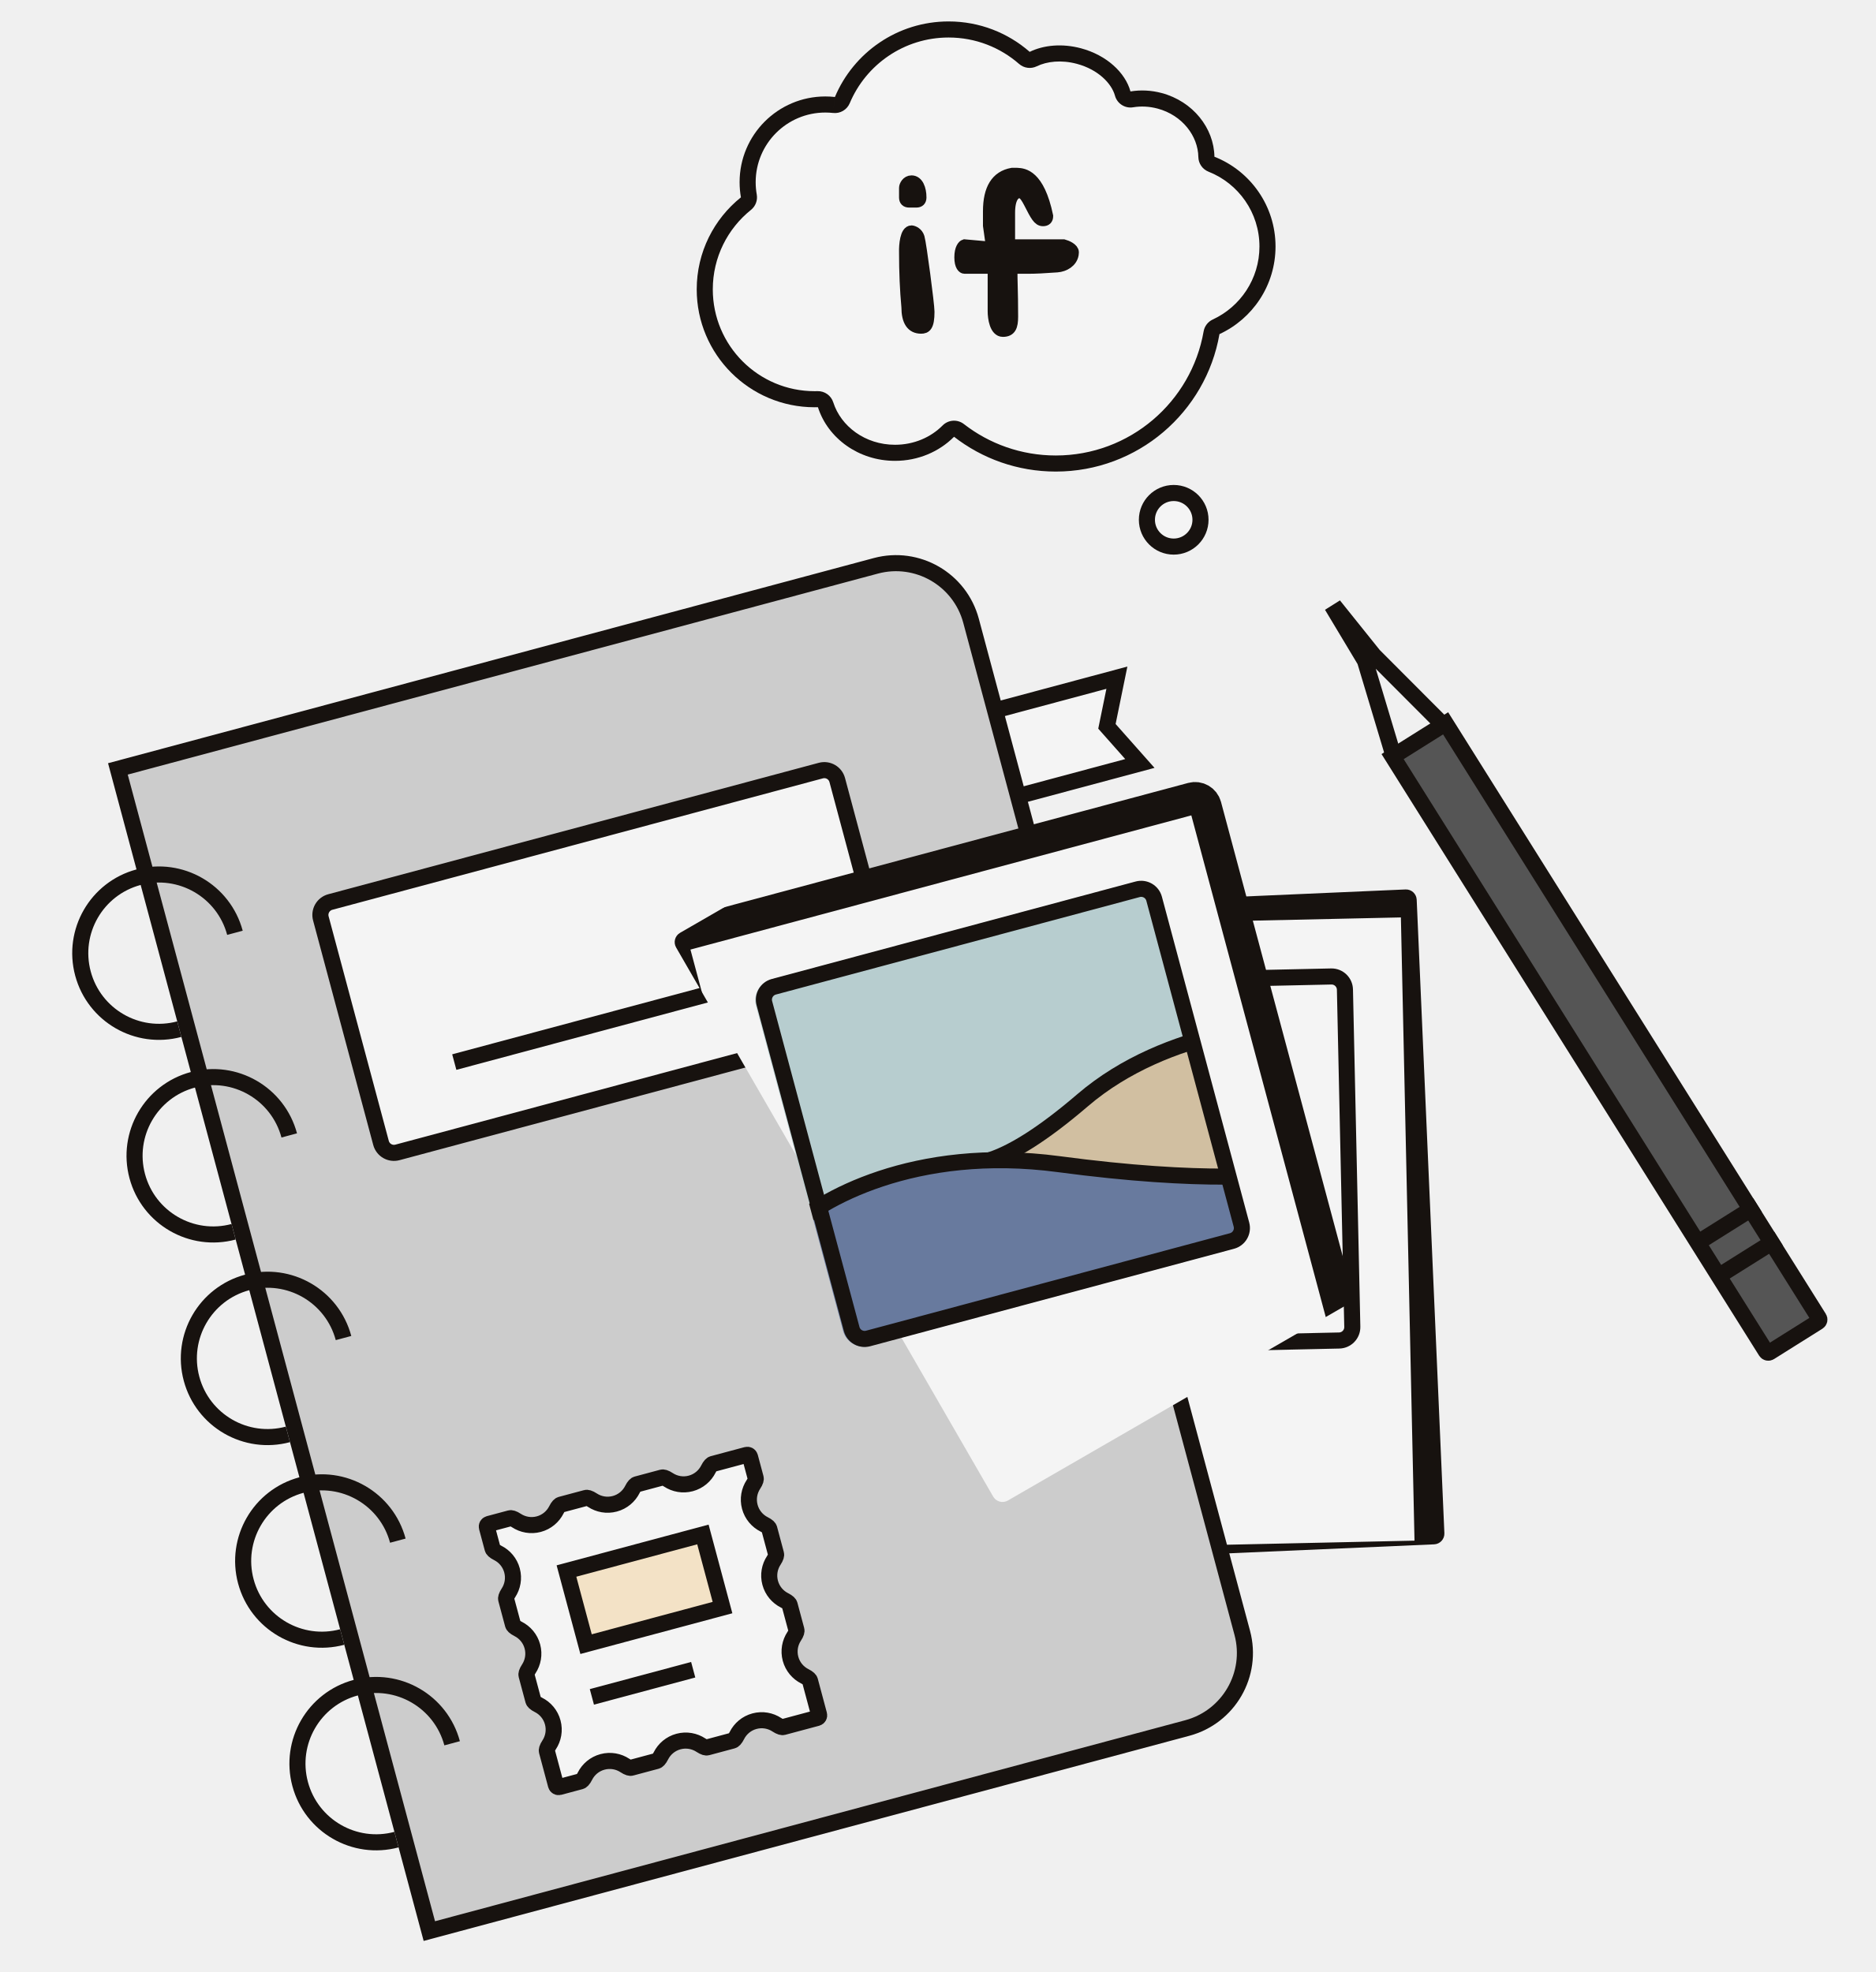
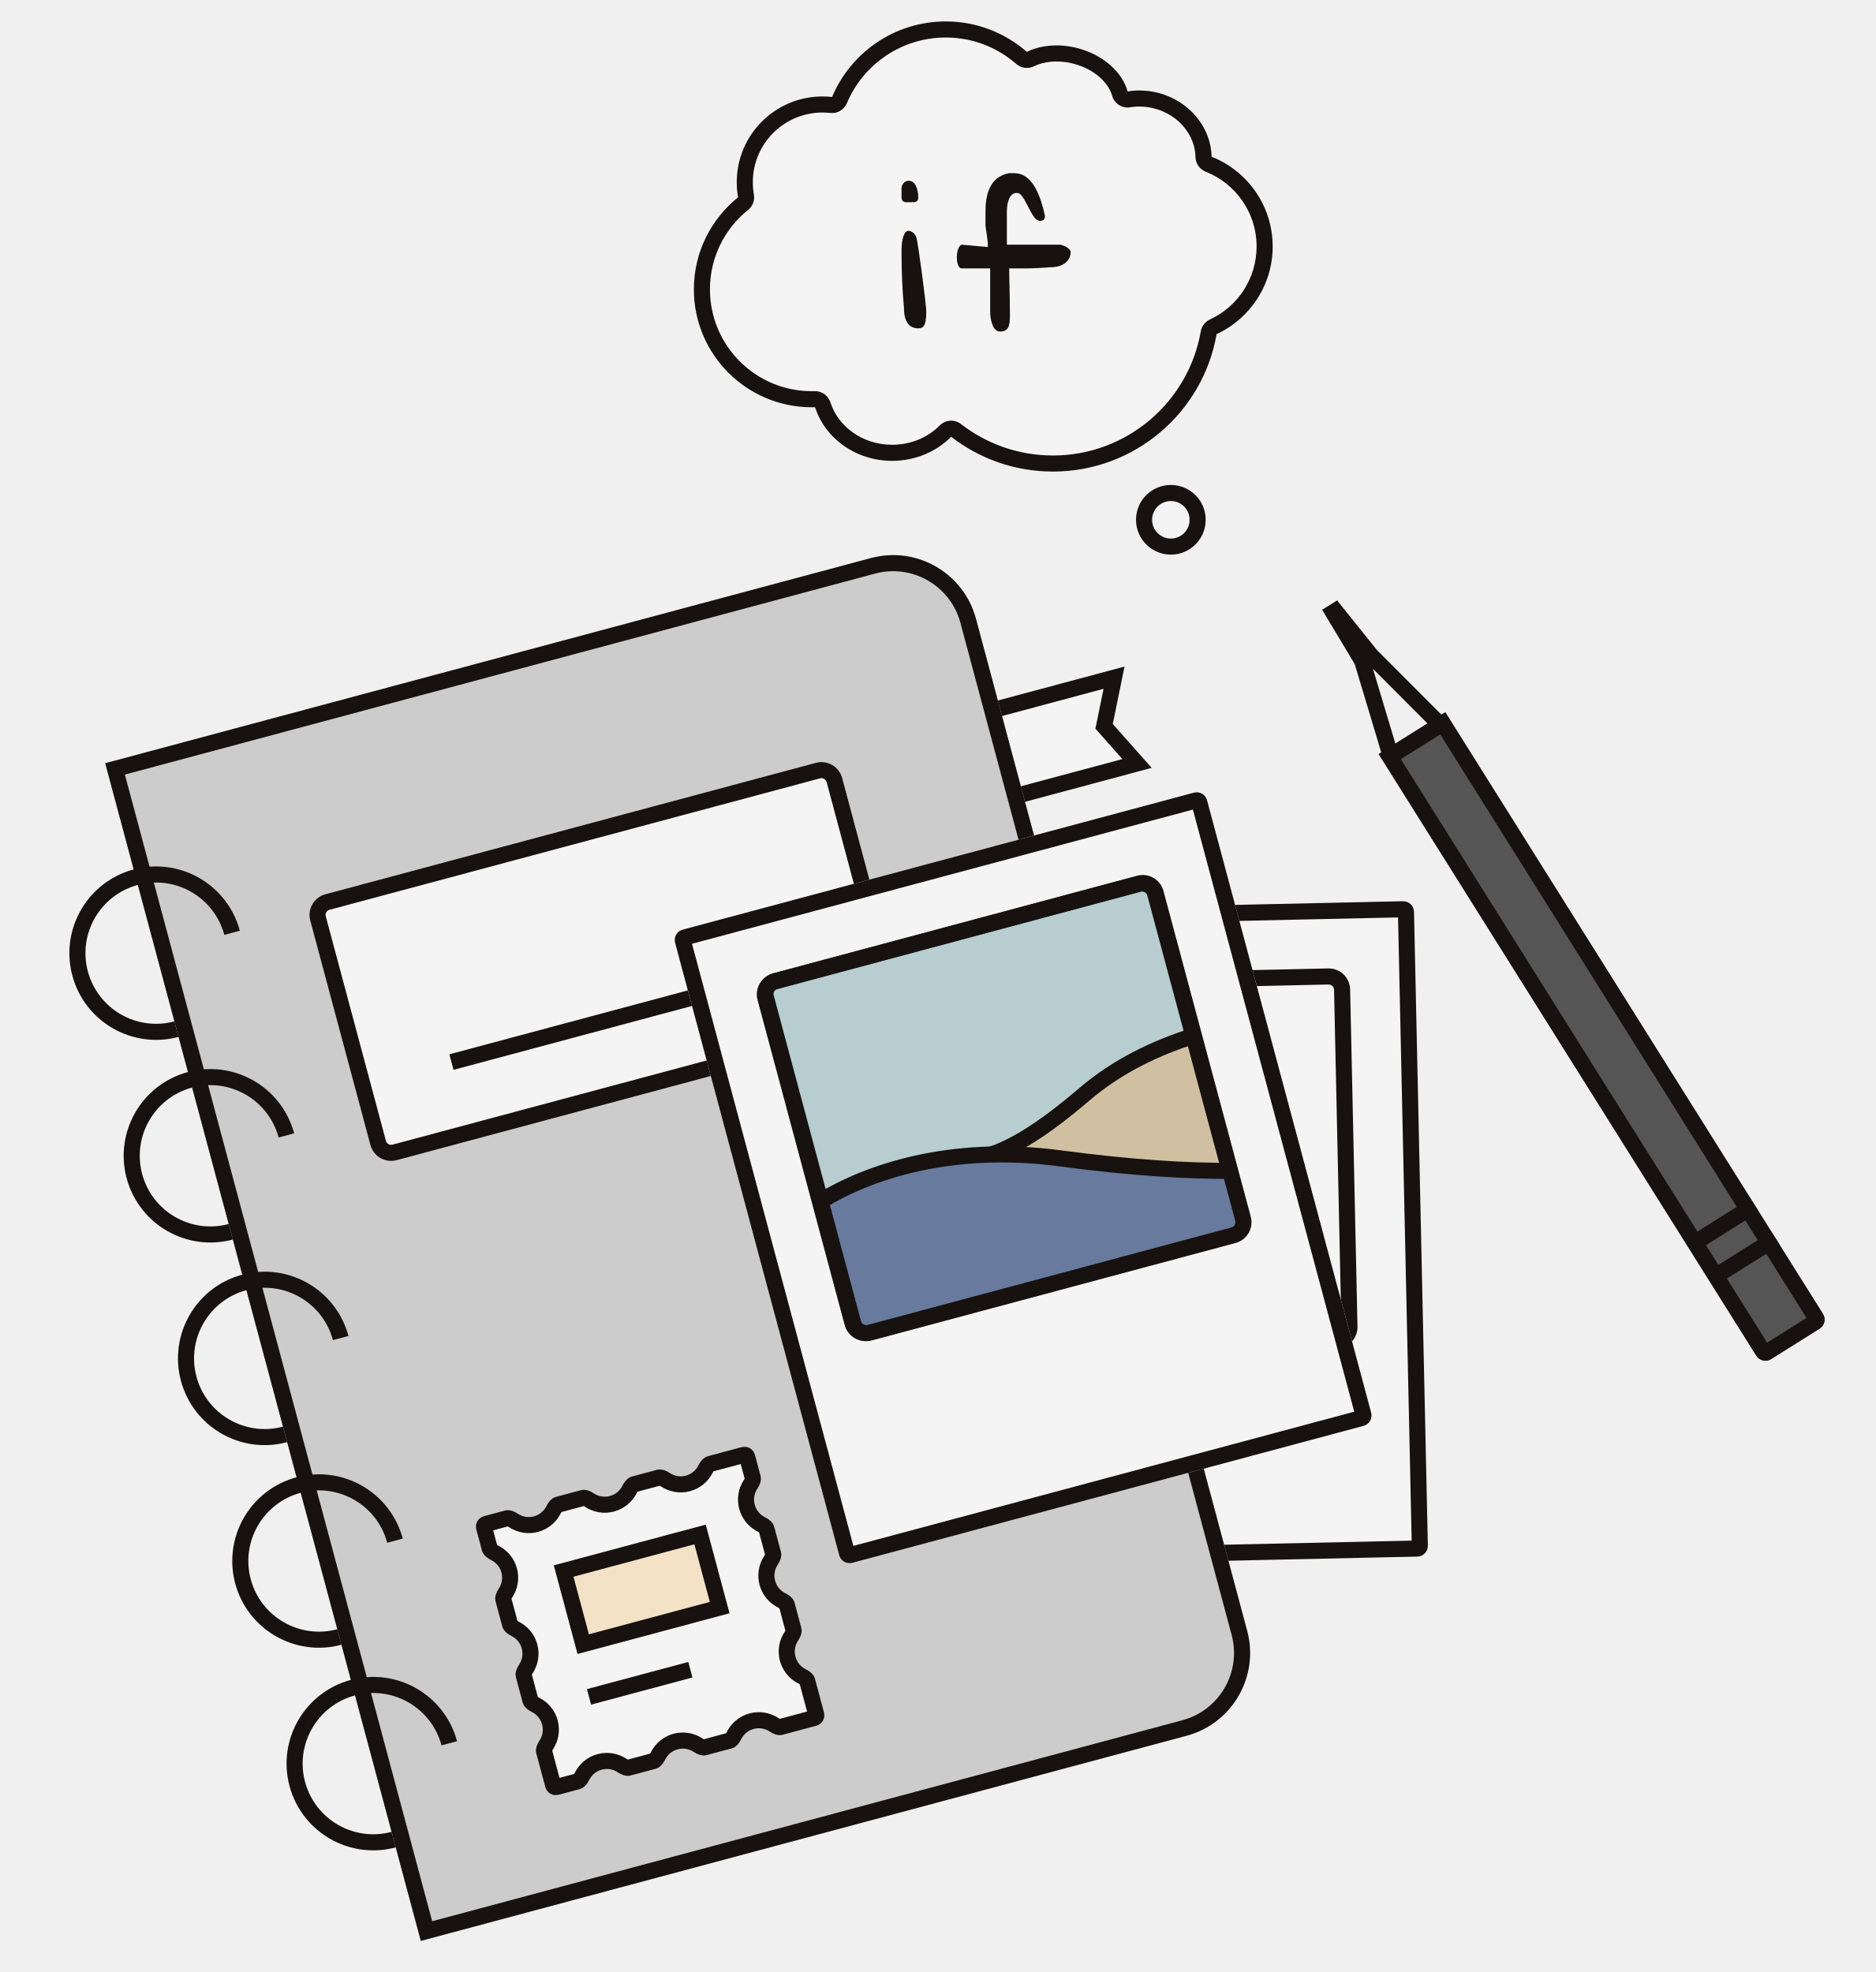
<svg xmlns="http://www.w3.org/2000/svg" width="175" height="184" viewBox="0 0 175 184" fill="none">
-   <path d="M103.52 68.052L106.344 71.237L89.336 75.794L87.191 67.791L104.2 63.233L103.346 67.404L103.271 67.771L103.52 68.052Z" fill="#F4F4F4" stroke="#17120F" stroke-width="1.5" />
-   <mask id="path-2-inside-1" fill="white">
-     <rect x="80.798" y="85.191" width="51.377" height="61.164" rx="1" transform="rotate(-1.25127 80.7979 85.1909)" />
-   </mask>
-   <rect x="80.798" y="85.191" width="51.377" height="61.164" rx="1" transform="rotate(-1.25127 80.7979 85.1909)" fill="#F4F4F4" stroke="#17120F" stroke-width="3" mask="url(#path-2-inside-1)" />
-   <rect x="87.812" y="91.906" width="37.645" height="33.975" rx="1.25" transform="rotate(-1.25127 87.8121 91.9057)" fill="#F4F4F4" stroke="#17120F" stroke-width="1.5" />
-   <path d="M10.999 71.743L81.713 52.795C85.581 51.759 89.556 54.054 90.593 57.922L115.896 152.354C116.932 156.222 114.637 160.198 110.769 161.234L40.055 180.182L10.999 71.743Z" fill="#CCCCCC" stroke="#17120F" stroke-width="1.5" />
-   <path d="M21.919 87.037C20.869 83.121 16.845 80.798 12.929 81.847C9.014 82.896 6.69 86.921 7.739 90.836C8.789 94.752 12.813 97.075 16.729 96.026" stroke="#17120F" stroke-width="1.5" />
-   <path d="M26.984 105.942C25.935 102.027 21.91 99.703 17.995 100.752C14.079 101.802 11.756 105.826 12.805 109.742C13.854 113.657 17.879 115.981 21.794 114.932" stroke="#17120F" stroke-width="1.5" />
-   <path d="M32.049 124.848C31 120.932 26.976 118.609 23.06 119.658C19.145 120.707 16.821 124.732 17.87 128.647C18.919 132.562 22.944 134.886 26.86 133.837" stroke="#17120F" stroke-width="1.5" />
-   <path d="M37.116 143.753C36.067 139.838 32.042 137.514 28.127 138.563C24.211 139.613 21.888 143.637 22.937 147.553C23.986 151.468 28.011 153.792 31.926 152.743" stroke="#17120F" stroke-width="1.5" />
-   <path d="M42.181 162.659C41.132 158.743 37.108 156.42 33.192 157.469C29.277 158.518 26.953 162.542 28.002 166.458C29.051 170.373 33.076 172.697 36.991 171.648" stroke="#17120F" stroke-width="1.5" />
-   <rect x="29.61" y="84.486" width="49.877" height="24.189" rx="1.25" transform="rotate(-15 29.61 84.4861)" fill="#F4F4F4" stroke="#17120F" stroke-width="1.5" />
-   <line x1="42.382" y1="99.099" x2="73.103" y2="90.867" stroke="#17120F" stroke-width="1.5" />
-   <mask id="path-12-inside-2" fill="white">
-     <rect x="62.578" y="87.54" width="51.377" height="61.164" rx="1" transform="rotate(-15 62.5781 87.5397)" />
-   </mask>
-   <rect x="62.578" y="87.54" width="51.377" height="61.164" rx="1" transform="rotate(-15 62.5781 87.5397)" fill="#F4F4F4" stroke="#17120F" stroke-width="3" mask="url(#path-12-inside-2)" />
-   <mask id="mask0" mask-type="alpha" maskUnits="userSpaceOnUse" x="70" y="82" width="47" height="44">
-     <rect x="70.932" y="92.44" width="37.645" height="33.902" rx="1.25" transform="rotate(-15 70.9322 92.4397)" fill="#B7CDCF" stroke="black" stroke-width="1.5" />
-   </mask>
-   <g mask="url(#mask0)">
-     <rect x="69.416" y="90.799" width="39.145" height="38.518" rx="2" transform="rotate(-15 69.416 90.7992)" fill="#B7CDCF" />
-     <path d="M101.011 102.651C108.852 95.93 120.468 95.055 123.416 95.93L126.949 107.482L91.622 116.544L89.248 108.812C90.693 108.493 93.223 109.326 101.011 102.651Z" fill="#D1BFA1" stroke="#17120F" stroke-width="1.5" />
-     <path d="M98.77 108.622C85.327 106.83 76.365 111.983 73.564 114.784L77.485 129.347L123.975 117.024L121.175 109.183C119.308 109.743 112.213 110.415 98.77 108.622Z" fill="#687A9E" stroke="#17120F" stroke-width="1.5" />
-   </g>
-   <rect x="70.988" y="92.395" width="37.645" height="33.975" rx="1.25" transform="rotate(-15 70.9879 92.3951)" stroke="#17120F" stroke-width="1.5" />
-   <path d="M129.923 70.596L134.869 67.491L169.705 122.995C169.778 123.112 169.743 123.266 169.626 123.339L165.103 126.178C164.986 126.251 164.832 126.216 164.758 126.099L129.923 70.596Z" fill="#555555" stroke="#17120F" stroke-width="1.5" />
-   <line x1="160.74" y1="118.806" x2="165.92" y2="115.555" stroke="#17120F" stroke-width="1.5" />
-   <line x1="158.789" y1="115.698" x2="163.969" y2="112.447" stroke="#17120F" stroke-width="1.5" />
-   <path d="M129.999 70.5L127.346 61.657L124.636 57.141L124.843 57.011L128.16 61.146L134.499 67.5" stroke="#17120F" stroke-width="1.5" />
-   <path d="M59.395 138.5L61.775 137.862C61.81 137.853 61.87 137.848 61.974 137.88C62.082 137.914 62.209 137.978 62.353 138.073C62.947 138.465 63.703 138.612 64.446 138.413C65.19 138.213 65.771 137.708 66.09 137.071C66.166 136.918 66.245 136.798 66.322 136.715C66.396 136.635 66.45 136.609 66.484 136.6L69.663 135.749C69.796 135.713 69.933 135.792 69.969 135.925L70.504 137.922C70.513 137.956 70.518 138.016 70.486 138.12C70.452 138.229 70.388 138.356 70.293 138.499C69.901 139.094 69.754 139.849 69.953 140.593C70.152 141.337 70.658 141.918 71.294 142.236C71.448 142.313 71.568 142.391 71.651 142.468C71.73 142.543 71.756 142.597 71.766 142.631L72.403 145.011C72.413 145.046 72.417 145.106 72.385 145.21C72.352 145.318 72.287 145.446 72.193 145.589C71.8 146.183 71.653 146.939 71.853 147.683C72.052 148.426 72.557 149.007 73.194 149.326C73.348 149.403 73.467 149.481 73.55 149.558C73.63 149.632 73.656 149.686 73.665 149.721L74.303 152.101C74.312 152.135 74.317 152.195 74.285 152.299C74.251 152.408 74.187 152.535 74.092 152.678C73.7 153.273 73.553 154.028 73.752 154.772C73.952 155.516 74.457 156.097 75.094 156.415C75.247 156.492 75.367 156.57 75.45 156.647C75.53 156.722 75.556 156.776 75.565 156.81L76.416 159.988C76.452 160.122 76.373 160.259 76.24 160.295L73.061 161.146C73.027 161.155 72.967 161.16 72.863 161.128C72.755 161.095 72.627 161.03 72.484 160.936C71.89 160.543 71.134 160.396 70.39 160.596C69.647 160.795 69.066 161.3 68.747 161.937C68.67 162.091 68.592 162.21 68.515 162.293C68.441 162.373 68.387 162.399 68.352 162.408L65.972 163.046C65.938 163.055 65.878 163.06 65.773 163.028C65.665 162.994 65.538 162.93 65.394 162.835C64.8 162.443 64.044 162.296 63.301 162.495C62.557 162.694 61.976 163.2 61.657 163.837C61.581 163.99 61.502 164.11 61.425 164.193C61.351 164.272 61.297 164.298 61.263 164.308L58.882 164.945C58.848 164.955 58.788 164.959 58.684 164.927C58.576 164.894 58.448 164.829 58.305 164.735C57.711 164.342 56.955 164.196 56.211 164.395C55.468 164.594 54.886 165.099 54.568 165.736C54.491 165.89 54.413 166.009 54.336 166.092C54.262 166.172 54.208 166.198 54.173 166.207L52.177 166.742C52.043 166.778 51.906 166.699 51.87 166.566L51.019 163.387C51.01 163.353 51.005 163.293 51.037 163.189C51.07 163.081 51.135 162.953 51.23 162.81C51.622 162.216 51.769 161.46 51.569 160.716C51.37 159.972 50.865 159.391 50.228 159.073C50.075 158.996 49.955 158.918 49.872 158.841C49.792 158.767 49.766 158.713 49.757 158.678L49.119 156.298C49.11 156.263 49.105 156.203 49.137 156.099C49.171 155.991 49.235 155.864 49.33 155.72C49.722 155.126 49.869 154.37 49.67 153.627C49.471 152.883 48.965 152.302 48.328 151.983C48.175 151.906 48.055 151.828 47.972 151.751C47.892 151.677 47.867 151.623 47.857 151.589L47.219 149.208C47.21 149.174 47.206 149.114 47.238 149.01C47.271 148.902 47.336 148.774 47.43 148.631C47.822 148.037 47.969 147.281 47.77 146.537C47.571 145.793 47.066 145.212 46.429 144.894C46.275 144.817 46.156 144.739 46.073 144.662C45.993 144.588 45.967 144.533 45.958 144.499L45.423 142.502C45.387 142.369 45.466 142.232 45.599 142.196L47.596 141.661C47.63 141.652 47.69 141.647 47.795 141.679C47.903 141.713 48.03 141.777 48.173 141.872C48.768 142.264 49.524 142.411 50.267 142.212C51.011 142.013 51.592 141.507 51.911 140.871C51.987 140.717 52.066 140.597 52.143 140.514C52.217 140.435 52.271 140.409 52.305 140.399L54.686 139.762C54.72 139.752 54.78 139.748 54.884 139.78C54.992 139.813 55.12 139.878 55.263 139.972C55.857 140.365 56.613 140.512 57.357 140.312C58.101 140.113 58.682 139.608 59 138.971C59.077 138.817 59.155 138.698 59.232 138.615C59.306 138.535 59.36 138.509 59.395 138.5Z" fill="#F4F4F4" stroke="#17120F" stroke-width="1.5" />
-   <line x1="55.219" y1="158.329" x2="64.672" y2="155.796" stroke="#17120F" stroke-width="1.5" />
-   <rect x="52.848" y="146.586" width="13.179" height="7.063" transform="rotate(-15 52.8482 146.586)" fill="#F3E2C6" stroke="#17120F" stroke-width="1.5" />
-   <mask id="path-25-inside-3" fill="white">
-     <path fill-rule="evenodd" clip-rule="evenodd" d="M96.065 4.838C97.374 4.2 99.102 4.038 100.855 4.507C103.228 5.143 104.981 6.76 105.467 8.531C106.401 8.378 107.394 8.417 108.384 8.682C111.298 9.463 113.257 11.951 113.3 14.624C116.638 15.94 119 19.194 119 23C119 26.624 116.858 29.748 113.77 31.175C112.503 38.46 106.148 44 98.5 44C94.923 44 91.629 42.788 89.006 40.753C87.636 42.135 85.676 43 83.5 43C80.101 43 77.23 40.889 76.309 37.996C76.207 37.999 76.103 38 76 38C69.925 38 65 33.075 65 27C65 23.526 66.61 20.429 69.124 18.413C69.043 17.954 69 17.482 69 17C69 12.582 72.582 9 77 9C77.302 9 77.6 9.017 77.893 9.049C79.633 4.908 83.727 2 88.5 2C91.396 2 94.043 3.071 96.065 4.838Z" />
-   </mask>
-   <path fill-rule="evenodd" clip-rule="evenodd" d="M96.065 4.838C97.374 4.2 99.102 4.038 100.855 4.507C103.228 5.143 104.981 6.76 105.467 8.531C106.401 8.378 107.394 8.417 108.384 8.682C111.298 9.463 113.257 11.951 113.3 14.624C116.638 15.94 119 19.194 119 23C119 26.624 116.858 29.748 113.77 31.175C112.503 38.46 106.148 44 98.5 44C94.923 44 91.629 42.788 89.006 40.753C87.636 42.135 85.676 43 83.5 43C80.101 43 77.23 40.889 76.309 37.996C76.207 37.999 76.103 38 76 38C69.925 38 65 33.075 65 27C65 23.526 66.61 20.429 69.124 18.413C69.043 17.954 69 17.482 69 17C69 12.582 72.582 9 77 9C77.302 9 77.6 9.017 77.893 9.049C79.633 4.908 83.727 2 88.5 2C91.396 2 94.043 3.071 96.065 4.838Z" fill="#F4F4F4" />
-   <path d="M100.855 4.507L100.467 5.956L100.467 5.956L100.855 4.507ZM96.065 4.838L95.077 5.967C95.531 6.364 96.179 6.451 96.721 6.187L96.065 4.838ZM105.467 8.531L104.021 8.928C104.224 9.668 104.953 10.136 105.711 10.011L105.467 8.531ZM108.384 8.682L108.773 7.233L108.773 7.233L108.384 8.682ZM113.3 14.624L111.8 14.649C111.81 15.256 112.185 15.797 112.75 16.02L113.3 14.624ZM113.77 31.175L113.141 29.813C112.694 30.02 112.377 30.432 112.292 30.918L113.77 31.175ZM89.006 40.753L89.926 39.568C89.326 39.103 88.475 39.158 87.941 39.697L89.006 40.753ZM76.309 37.996L77.739 37.541C77.536 36.904 76.936 36.478 76.268 36.496L76.309 37.996ZM69.124 18.413L70.063 19.583C70.491 19.24 70.697 18.69 70.601 18.15L69.124 18.413ZM77.893 9.049L77.727 10.54C78.388 10.614 79.018 10.243 79.276 9.63L77.893 9.049ZM101.243 3.059C99.184 2.507 97.08 2.675 95.408 3.489L96.721 6.187C97.669 5.725 99.02 5.569 100.467 5.956L101.243 3.059ZM106.914 8.134C106.253 5.728 103.996 3.796 101.243 3.059L100.467 5.956C102.459 6.49 103.709 7.791 104.021 8.928L106.914 8.134ZM108.773 7.233C107.575 6.913 106.366 6.863 105.224 7.051L105.711 10.011C106.436 9.892 107.213 9.921 107.996 10.131L108.773 7.233ZM114.8 14.6C114.745 11.203 112.28 8.173 108.773 7.233L107.996 10.131C110.315 10.753 111.768 12.698 111.8 14.649L114.8 14.6ZM112.75 16.02C115.534 17.117 117.5 19.831 117.5 23H120.5C120.5 18.558 117.742 14.763 113.85 13.229L112.75 16.02ZM117.5 23C117.5 26.018 115.717 28.623 113.141 29.813L114.399 32.536C117.998 30.874 120.5 27.231 120.5 23H117.5ZM98.5 45.5C106.89 45.5 113.858 39.424 115.248 31.432L112.292 30.918C111.148 37.497 105.407 42.5 98.5 42.5V45.5ZM88.087 41.938C90.963 44.17 94.578 45.5 98.5 45.5V42.5C95.268 42.5 92.295 41.406 89.926 39.568L88.087 41.938ZM83.5 44.5C86.076 44.5 88.42 43.475 90.071 41.809L87.941 39.697C86.852 40.795 85.276 41.5 83.5 41.5V44.5ZM74.88 38.45C76.01 42.004 79.487 44.5 83.5 44.5V41.5C80.714 41.5 78.449 39.775 77.739 37.541L74.88 38.45ZM76 39.5C76.117 39.5 76.234 39.498 76.351 39.495L76.268 36.496C76.179 36.499 76.09 36.5 76 36.5V39.5ZM63.5 27C63.5 33.904 69.096 39.5 76 39.5V36.5C70.753 36.5 66.5 32.247 66.5 27H63.5ZM68.186 17.243C65.332 19.531 63.5 23.052 63.5 27H66.5C66.5 24.001 67.888 21.327 70.063 19.583L68.186 17.243ZM67.5 17C67.5 17.571 67.55 18.131 67.648 18.676L70.601 18.15C70.535 17.778 70.5 17.393 70.5 17H67.5ZM77 7.5C71.753 7.5 67.5 11.753 67.5 17H70.5C70.5 13.41 73.41 10.5 77 10.5V7.5ZM78.058 7.558C77.71 7.52 77.357 7.5 77 7.5V10.5C77.246 10.5 77.489 10.514 77.727 10.54L78.058 7.558ZM88.5 0.5C83.102 0.5 78.475 3.79 76.51 8.468L79.276 9.63C80.79 6.026 84.352 3.5 88.5 3.5V0.5ZM97.052 3.709C94.767 1.712 91.773 0.5 88.5 0.5V3.5C91.02 3.5 93.318 4.43 95.077 5.967L97.052 3.709Z" fill="#17120F" mask="url(#path-25-inside-3)" />
-   <circle cx="109.5" cy="48.5" r="2.5" fill="#F4F4F4" stroke="#17120F" stroke-width="1.5" stroke-linejoin="round" />
-   <path d="M85.041 16.864C85.651 16.864 85.934 17.627 85.934 18.422C85.934 18.72 85.785 18.868 85.488 18.868H84.822C84.525 18.868 84.376 18.72 84.376 18.422V17.529C84.376 17.318 84.595 16.864 85.041 16.864ZM84.595 28.64C84.595 29.971 85.041 30.636 85.934 30.636C86.369 30.636 86.684 30.471 86.684 29.086C86.684 28.421 85.934 22.736 85.761 22.161C85.622 21.7 85.224 21.549 85.041 21.53C84.466 21.53 84.358 22.861 84.376 23.527C84.376 25.377 84.449 27.081 84.595 28.64Z" fill="#17120F" />
-   <path d="M85.041 16.864C85.651 16.864 85.934 17.627 85.934 18.422C85.934 18.72 85.785 18.868 85.488 18.868H84.822C84.525 18.868 84.376 18.72 84.376 18.422V17.529C84.376 17.318 84.595 16.864 85.041 16.864ZM84.595 28.64C84.595 29.971 85.041 30.636 85.934 30.636C86.369 30.636 86.684 30.471 86.684 29.086C86.684 28.421 85.934 22.736 85.761 22.161C85.622 21.7 85.224 21.549 85.041 21.53C84.466 21.53 84.358 22.861 84.376 23.527C84.376 25.377 84.449 27.081 84.595 28.64Z" stroke="#17120F" />
-   <path d="M94.867 16.159H94.421C92.944 16.424 92.205 17.609 92.205 19.713V20.606V21.052L92.424 22.602V23.049L89.981 22.83C89.833 22.876 89.535 23.177 89.535 24.007C89.535 24.838 89.833 25.045 89.981 25.045H92.644V29.046C92.642 29.675 92.824 30.933 93.562 30.933C94.301 30.933 94.486 30.471 94.486 29.548C94.486 28.264 94.466 27.471 94.448 26.767C94.434 26.204 94.421 25.699 94.421 25.045H95.979C96.576 25.045 97.457 25.002 98.62 24.916C99.327 24.864 100.014 24.446 100.135 23.747C100.147 23.675 100.154 23.607 100.154 23.546C100.154 23.176 99.538 22.915 99.231 22.83H94.202V19.852C94.202 18.467 94.664 18.005 95.076 18.005C95.086 18.005 95.096 18.005 95.106 18.005C95.287 18.002 95.524 17.998 95.999 18.929C96.627 20.16 96.864 20.606 97.31 20.606C97.608 20.606 97.756 20.457 97.756 20.16C96.947 16.276 95.476 16.193 94.915 16.161C94.898 16.16 94.882 16.16 94.867 16.159Z" fill="#17120F" />
-   <path d="M94.867 16.159H94.421C92.944 16.424 92.205 17.609 92.205 19.713V20.606V21.052L92.424 22.602V23.049L89.981 22.83C89.833 22.876 89.535 23.177 89.535 24.007C89.535 24.838 89.833 25.045 89.981 25.045H92.644V29.046C92.642 29.675 92.824 30.933 93.562 30.933C94.301 30.933 94.486 30.471 94.486 29.548C94.486 28.264 94.466 27.471 94.448 26.767C94.434 26.204 94.421 25.699 94.421 25.045H95.979C96.576 25.045 97.457 25.002 98.62 24.916C99.327 24.864 100.014 24.446 100.135 23.747C100.147 23.675 100.154 23.607 100.154 23.546C100.154 23.176 99.538 22.915 99.231 22.83H94.202V19.852C94.202 18.467 94.664 18.005 95.076 18.005C95.086 18.005 95.096 18.005 95.106 18.005C95.287 18.002 95.524 17.998 95.999 18.929C96.627 20.16 96.864 20.606 97.31 20.606C97.608 20.606 97.756 20.457 97.756 20.16C96.947 16.276 95.476 16.193 94.915 16.161C94.898 16.16 94.882 16.16 94.867 16.159Z" stroke="#17120F" />
+   <path d="M86.007 67.26L104.912 62.195L103.816 67.554L107.445 71.647L88.54 76.713L86.007 67.26Z" fill="#F4F4F4" />
+   <path fill-rule="evenodd" clip-rule="evenodd" d="M103.816 67.554L104.912 62.195L86.007 67.26L88.54 76.713L107.445 71.647L103.816 67.554ZM104.713 70.827L102.196 67.988L102.956 64.272L87.844 68.321L89.6 74.876L104.713 70.827Z" fill="#17120F" />
+   <path d="M80.554 86.191C80.542 85.638 80.98 85.181 81.532 85.169L130.898 84.091C131.45 84.079 131.907 84.517 131.919 85.069L133.211 144.218C133.223 144.77 132.785 145.228 132.233 145.24L82.868 146.318C82.316 146.33 81.858 145.892 81.846 145.34L80.554 86.191Z" fill="#F4F4F4" />
+   <path fill-rule="evenodd" clip-rule="evenodd" d="M82.065 86.658L83.335 144.807L131.701 143.751L130.43 85.601L82.065 86.658ZM81.532 85.169C80.98 85.181 80.542 85.638 80.554 86.191L81.846 145.34C81.858 145.892 82.316 146.33 82.868 146.318L132.233 145.24C132.785 145.228 133.223 144.77 133.211 144.218L131.919 85.069C131.907 84.517 131.45 84.079 130.898 84.091L81.532 85.169Z" fill="#17120F" />
+   <path d="M86.824 93.172C86.8 92.067 87.676 91.153 88.78 91.128L123.917 90.361C125.021 90.337 125.936 91.213 125.96 92.317L126.647 123.784C126.671 124.889 125.796 125.803 124.691 125.827L89.555 126.595C88.451 126.619 87.536 125.743 87.512 124.639L86.824 93.172Z" fill="#F4F4F4" />
+   <path fill-rule="evenodd" clip-rule="evenodd" d="M123.949 91.861L88.813 92.628C88.537 92.634 88.318 92.863 88.324 93.139L89.011 124.606C89.017 124.882 89.246 125.101 89.522 125.095L124.658 124.328C124.935 124.322 125.153 124.093 125.147 123.817L124.46 92.35C124.454 92.073 124.225 91.855 123.949 91.861ZM88.78 91.128C87.676 91.153 86.8 92.067 86.824 93.172L87.512 124.639C87.536 125.743 88.451 126.619 89.555 126.595L124.691 125.827C125.796 125.803 126.671 124.889 126.647 123.784L125.96 92.317C125.936 91.213 125.021 90.337 123.917 90.361L88.78 91.128Z" fill="#17120F" />
+   <path d="M9.814 71.213L81.253 52.071C85.521 50.927 89.907 53.46 91.051 57.727L116.354 152.16C117.498 156.428 114.965 160.815 110.697 161.958L39.258 181.1L9.814 71.213Z" fill="#CCCCCC" />
+   <path fill-rule="evenodd" clip-rule="evenodd" d="M81.641 53.52L11.651 72.273L40.319 179.263L110.309 160.509C113.777 159.58 115.834 156.016 114.905 152.549L89.602 58.116C88.673 54.648 85.109 52.59 81.641 53.52ZM9.814 71.213L39.258 181.1L110.697 161.958C114.965 160.815 117.498 156.428 116.354 152.16L91.051 57.727C89.907 53.46 85.521 50.927 81.253 52.071L9.814 71.213Z" fill="#17120F" />
+   <path fill-rule="evenodd" clip-rule="evenodd" d="M12.858 82.571C9.342 83.513 7.256 87.127 8.198 90.642C9.14 94.157 12.753 96.244 16.269 95.302L16.657 96.751C12.341 97.907 7.906 95.346 6.749 91.03C5.593 86.715 8.154 82.279 12.47 81.123C16.785 79.966 21.221 82.527 22.377 86.843L20.928 87.231C19.986 83.716 16.373 81.629 12.858 82.571Z" fill="#17120F" />
+   <path fill-rule="evenodd" clip-rule="evenodd" d="M17.923 101.477C14.408 102.419 12.322 106.032 13.264 109.548C14.206 113.063 17.819 115.149 21.334 114.207L21.723 115.656C17.407 116.812 12.971 114.251 11.815 109.936C10.659 105.62 13.22 101.184 17.535 100.028C21.851 98.872 26.287 101.433 27.443 105.748L25.994 106.137C25.052 102.621 21.439 100.535 17.923 101.477Z" fill="#17120F" />
+   <path fill-rule="evenodd" clip-rule="evenodd" d="M22.989 120.382C19.474 121.324 17.388 124.938 18.329 128.453C19.271 131.968 22.885 134.055 26.4 133.113L26.788 134.562C22.473 135.718 18.037 133.157 16.881 128.841C15.724 124.526 18.285 120.09 22.601 118.934C26.916 117.777 31.352 120.338 32.509 124.654L31.06 125.042C30.118 121.527 26.504 119.441 22.989 120.382Z" fill="#17120F" />
+   <path fill-rule="evenodd" clip-rule="evenodd" d="M28.055 139.288C24.539 140.23 22.453 143.843 23.395 147.359C24.337 150.874 27.95 152.96 31.466 152.018L31.854 153.467C27.538 154.623 23.103 152.062 21.946 147.747C20.79 143.431 23.351 138.995 27.666 137.839C31.982 136.683 36.418 139.244 37.574 143.559L36.125 143.948C35.183 140.432 31.57 138.346 28.055 139.288Z" fill="#17120F" />
+   <path fill-rule="evenodd" clip-rule="evenodd" d="M33.12 158.193C29.605 159.135 27.519 162.749 28.461 166.264C29.403 169.779 33.016 171.865 36.532 170.923L36.92 172.372C32.604 173.529 28.168 170.968 27.012 166.652C25.856 162.337 28.417 157.901 32.732 156.744C37.048 155.588 41.484 158.149 42.64 162.465L41.191 162.853C40.249 159.338 36.636 157.251 33.12 158.193Z" fill="#17120F" />
+   <path d="M28.943 85.888C28.657 84.821 29.291 83.724 30.357 83.438L76.12 71.176C77.187 70.89 78.284 71.523 78.57 72.59L84.183 93.54C84.469 94.607 83.836 95.704 82.769 95.989L37.006 108.252C35.939 108.537 34.843 107.904 34.557 106.837L28.943 85.888Z" fill="#F4F4F4" />
+   <path fill-rule="evenodd" clip-rule="evenodd" d="M76.509 72.625L30.746 84.887C30.479 84.959 30.321 85.233 30.392 85.499L36.005 106.449C36.077 106.716 36.351 106.874 36.618 106.803L82.381 94.54C82.648 94.469 82.806 94.195 82.734 93.928L77.121 72.978C77.05 72.712 76.775 72.553 76.509 72.625ZM30.357 83.438C29.291 83.724 28.657 84.821 28.943 85.888L34.557 106.837C34.843 107.904 35.939 108.537 37.006 108.252L82.769 95.989C83.836 95.704 84.469 94.607 84.183 93.54L78.57 72.59C78.284 71.523 77.187 70.89 76.12 71.176L30.357 83.438Z" fill="#17120F" />
+   <path fill-rule="evenodd" clip-rule="evenodd" d="M73.032 91.591L42.311 99.823L41.923 98.374L72.644 90.142L73.032 91.591Z" fill="#17120F" />
+   <path d="M62.983 87.966C62.84 87.433 63.157 86.884 63.69 86.741L111.385 73.961C111.919 73.818 112.467 74.135 112.61 74.668L127.923 131.816C128.066 132.35 127.749 132.898 127.215 133.041L79.521 145.821C78.987 145.964 78.439 145.647 78.296 145.114L62.983 87.966Z" fill="#F4F4F4" />
+   <path fill-rule="evenodd" clip-rule="evenodd" d="M64.561 88.061L79.615 144.242L126.344 131.721L111.29 75.54L64.561 88.061ZM63.69 86.741C63.157 86.884 62.84 87.433 62.983 87.966L78.296 145.114C78.439 145.647 78.987 145.964 79.521 145.821L127.215 133.041C127.749 132.898 128.066 132.35 127.923 131.816L112.61 74.668C112.467 74.135 111.919 73.818 111.385 73.961L63.69 86.741Z" fill="#17120F" />
+   <path d="M70.678 93.302C70.392 92.234 71.025 91.138 72.092 90.852L106.039 81.756C107.106 81.47 108.203 82.103 108.489 83.17L116.616 113.502C116.902 114.569 116.269 115.666 115.202 115.952L81.255 125.048C80.188 125.334 79.091 124.701 78.805 123.634L70.678 93.302Z" fill="#B7CDCF" />
+   <path fill-rule="evenodd" clip-rule="evenodd" d="M106.427 83.205L72.48 92.301C72.213 92.372 72.055 92.647 72.127 92.913L80.254 123.245C80.326 123.512 80.6 123.67 80.867 123.599L114.814 114.503C115.08 114.431 115.239 114.157 115.167 113.89L107.04 83.558C106.968 83.292 106.694 83.133 106.427 83.205ZM72.092 90.852C71.025 91.138 70.392 92.234 70.678 93.302L78.805 123.634C79.091 124.701 80.188 125.334 81.255 125.048L115.202 115.952C116.269 115.666 116.902 114.569 116.616 113.502L108.489 83.17C108.203 82.103 107.106 81.47 106.039 81.756L72.092 90.852Z" fill="#17120F" />
+   <path d="M89.394 108.273C90.839 107.954 93.37 108.786 101.157 102.111C104.223 99.483 107.866 97.749 111.342 96.664L114.932 110.062L91.768 116.004L89.394 108.273Z" fill="#D1BFA1" />
+   <path fill-rule="evenodd" clip-rule="evenodd" d="M88.439 107.716L91.261 116.909L115.853 110.601L111.865 95.715L111.119 95.948C107.573 97.055 103.832 98.831 100.669 101.542C96.812 104.848 94.309 106.249 92.635 106.873C91.804 107.183 91.167 107.305 90.653 107.37C90.444 107.396 90.259 107.413 90.076 107.43C90.026 107.434 89.976 107.439 89.926 107.444C89.702 107.464 89.463 107.49 89.233 107.54L88.439 107.716ZM93.159 108.278C95.059 107.57 97.715 106.05 101.645 102.681C104.399 100.32 107.648 98.694 110.823 97.621L114.012 109.525L92.275 115.1L90.374 108.909C90.517 108.895 90.675 108.879 90.841 108.858C91.451 108.781 92.204 108.635 93.159 108.278Z" fill="#17120F" />
+   <path d="M114.713 109.244C111.009 109.272 105.793 109 98.916 108.083C88.594 106.706 80.914 109.425 76.637 112.029L79.969 124.465L116.191 114.759L114.713 109.244Z" fill="#687A9E" />
+   <path fill-rule="evenodd" clip-rule="evenodd" d="M98.817 108.826C88.677 107.474 81.168 110.148 77.027 112.67L76.247 111.389C80.66 108.702 88.511 105.939 99.016 107.339C105.863 108.252 111.043 108.521 114.707 108.494L114.719 109.994C110.974 110.022 105.723 109.747 98.817 108.826Z" fill="#17120F" />
+   <path fill-rule="evenodd" clip-rule="evenodd" d="M106.483 83.16L72.535 92.256C72.269 92.328 72.11 92.602 72.182 92.869L80.328 123.271C80.4 123.538 80.674 123.696 80.941 123.625L114.888 114.528C115.154 114.457 115.313 114.183 115.241 113.916L107.095 83.514C107.023 83.247 106.749 83.089 106.483 83.16ZM72.147 90.807C71.08 91.093 70.447 92.19 70.733 93.257L78.879 123.659C79.165 124.726 80.262 125.359 81.329 125.073L115.276 115.977C116.343 115.691 116.976 114.595 116.69 113.528L108.544 83.125C108.258 82.058 107.161 81.425 106.094 81.711L72.147 90.807Z" fill="#17120F" />
+   <path d="M128.623 70.359L134.839 66.457L170.074 122.596C170.367 123.064 170.226 123.681 169.758 123.974L165.236 126.813C164.768 127.107 164.151 126.965 163.857 126.498L128.623 70.359Z" fill="#555555" />
+   <path fill-rule="evenodd" clip-rule="evenodd" d="M134.366 68.525L130.69 70.832L164.862 125.277L168.537 122.97L134.366 68.525ZM128.623 70.359L163.857 126.498C164.151 126.965 164.768 127.107 165.236 126.813L169.758 123.974C170.226 123.681 170.367 123.064 170.074 122.596L134.839 66.457L128.623 70.359Z" fill="#17120F" />
+   <path fill-rule="evenodd" clip-rule="evenodd" d="M166.053 116.19L160.873 119.441L160.075 118.171L165.256 114.919L166.053 116.19Z" fill="#17120F" />
+   <path fill-rule="evenodd" clip-rule="evenodd" d="M164.102 113.082L158.922 116.333L158.125 115.063L163.305 111.812L164.102 113.082Z" fill="#17120F" />
+   <path fill-rule="evenodd" clip-rule="evenodd" d="M123.349 56.897L124.745 56.021L128.454 60.645L134.765 66.97L133.703 68.03L128.087 62.4L130.452 70.284L129.016 70.715L126.389 61.962L123.349 56.897Z" fill="#17120F" />
+   <path d="M59.129 138.5L61.51 137.862C61.544 137.853 61.604 137.848 61.708 137.88C61.816 137.913 61.944 137.978 62.087 138.072C62.681 138.465 63.437 138.612 64.181 138.413C64.924 138.213 65.506 137.708 65.824 137.071C65.901 136.918 65.979 136.798 66.056 136.715C66.13 136.635 66.184 136.609 66.219 136.6L69.397 135.748C69.53 135.713 69.667 135.792 69.703 135.925L70.238 137.922C70.247 137.956 70.252 138.016 70.22 138.12C70.187 138.228 70.122 138.356 70.028 138.499C69.635 139.093 69.488 139.849 69.688 140.593C69.887 141.337 70.392 141.918 71.029 142.236C71.183 142.313 71.302 142.391 71.385 142.468C71.465 142.542 71.491 142.597 71.5 142.631L72.138 145.011C72.147 145.046 72.152 145.106 72.12 145.21C72.086 145.318 72.022 145.445 71.927 145.589C71.535 146.183 71.388 146.939 71.587 147.683C71.786 148.426 72.292 149.007 72.928 149.326C73.082 149.403 73.202 149.481 73.285 149.558C73.364 149.632 73.39 149.686 73.4 149.721L74.037 152.101C74.047 152.135 74.051 152.195 74.019 152.299C73.986 152.407 73.921 152.535 73.827 152.678C73.434 153.273 73.287 154.028 73.487 154.772C73.686 155.516 74.191 156.097 74.828 156.415C74.982 156.492 75.101 156.57 75.184 156.647C75.264 156.722 75.29 156.776 75.299 156.81L76.151 159.988C76.187 160.122 76.107 160.259 75.974 160.294L72.796 161.146C72.761 161.155 72.702 161.16 72.597 161.128C72.489 161.095 72.362 161.03 72.219 160.935C71.624 160.543 70.868 160.396 70.125 160.595C69.381 160.795 68.8 161.3 68.481 161.937C68.405 162.09 68.326 162.21 68.249 162.293C68.175 162.373 68.121 162.399 68.087 162.408L65.706 163.046C65.672 163.055 65.612 163.06 65.508 163.027C65.4 162.994 65.272 162.93 65.129 162.835C64.535 162.443 63.779 162.296 63.035 162.495C62.291 162.694 61.71 163.199 61.392 163.836C61.315 163.99 61.237 164.11 61.16 164.193C61.086 164.272 61.032 164.298 60.997 164.308L58.617 164.945C58.582 164.955 58.523 164.959 58.418 164.927C58.31 164.894 58.183 164.829 58.039 164.735C57.445 164.342 56.689 164.195 55.946 164.395C55.202 164.594 54.621 165.099 54.302 165.736C54.225 165.89 54.147 166.009 54.07 166.092C53.996 166.172 53.942 166.198 53.908 166.207L51.911 166.742C51.778 166.778 51.641 166.699 51.605 166.565L50.753 163.387C50.744 163.353 50.739 163.293 50.771 163.189C50.805 163.081 50.869 162.953 50.964 162.81C51.356 162.216 51.503 161.46 51.304 160.716C51.105 159.972 50.599 159.391 49.962 159.073C49.809 158.996 49.689 158.918 49.606 158.841C49.526 158.767 49.501 158.712 49.491 158.678L48.854 156.298C48.844 156.263 48.84 156.203 48.872 156.099C48.905 155.991 48.97 155.864 49.064 155.72C49.456 155.126 49.603 154.37 49.404 153.626C49.205 152.883 48.7 152.302 48.063 151.983C47.909 151.906 47.79 151.828 47.707 151.751C47.627 151.677 47.601 151.623 47.592 151.588L46.954 149.208C46.945 149.174 46.94 149.114 46.972 149.01C47.005 148.902 47.07 148.774 47.165 148.631C47.557 148.036 47.704 147.281 47.505 146.537C47.305 145.793 46.8 145.212 46.163 144.894C46.01 144.817 45.89 144.739 45.807 144.662C45.727 144.587 45.701 144.533 45.692 144.499L45.157 142.502C45.121 142.369 45.2 142.232 45.334 142.196L47.331 141.661C47.365 141.652 47.425 141.647 47.529 141.679C47.637 141.713 47.764 141.777 47.908 141.872C48.502 142.264 49.258 142.411 50.002 142.212C50.745 142.012 51.327 141.507 51.645 140.87C51.722 140.717 51.8 140.597 51.877 140.514C51.951 140.434 52.005 140.408 52.04 140.399L54.42 139.761C54.455 139.752 54.514 139.748 54.618 139.78C54.727 139.813 54.854 139.877 54.997 139.972C55.592 140.364 56.347 140.511 57.091 140.312C57.835 140.113 58.416 139.608 58.734 138.971C58.811 138.817 58.889 138.698 58.967 138.615C59.041 138.535 59.095 138.509 59.129 138.5Z" fill="#F4F4F4" stroke="#17120F" stroke-width="1.5" />
+   <line x1="54.953" y1="158.328" x2="64.406" y2="155.795" stroke="#17120F" stroke-width="1.5" />
+   <rect x="52.583" y="146.586" width="13.179" height="7.063" transform="rotate(-15 52.5831 146.586)" fill="#F3E2C6" stroke="#17120F" stroke-width="1.5" />
+   <path fill-rule="evenodd" clip-rule="evenodd" d="M95.798 4.838C97.108 4.2 98.836 4.038 100.589 4.507C102.962 5.143 104.715 6.76 105.201 8.531C106.135 8.378 107.128 8.417 108.118 8.682C111.031 9.463 112.99 11.951 113.034 14.624C116.372 15.94 118.734 19.194 118.734 23C118.734 26.624 116.591 29.748 113.504 31.175C112.237 38.46 105.882 44 98.234 44C94.657 44 91.363 42.788 88.74 40.753C87.37 42.135 85.41 43 83.234 43C79.835 43 76.964 40.889 76.043 37.996C75.94 37.999 75.837 38 75.734 38C69.659 38 64.734 33.075 64.734 27C64.734 23.526 66.344 20.429 68.858 18.413C68.776 17.954 68.734 17.482 68.734 17C68.734 12.582 72.316 9 76.734 9C77.036 9 77.334 9.017 77.627 9.049C79.367 4.908 83.461 2 88.234 2C91.13 2 93.776 3.071 95.798 4.838Z" fill="#F4F4F4" />
+   <path fill-rule="evenodd" clip-rule="evenodd" d="M96.455 6.187C95.913 6.451 95.265 6.364 94.811 5.967C93.052 4.43 90.754 3.5 88.234 3.5C84.085 3.5 80.524 6.026 79.01 9.63C78.752 10.243 78.122 10.614 77.461 10.54C77.223 10.514 76.98 10.5 76.734 10.5C73.144 10.5 70.234 13.41 70.234 17C70.234 17.393 70.269 17.778 70.335 18.15C70.431 18.69 70.225 19.24 69.797 19.583C67.622 21.327 66.234 24.001 66.234 27C66.234 32.247 70.487 36.5 75.734 36.5C75.823 36.5 75.913 36.499 76.002 36.496C76.67 36.478 77.27 36.904 77.472 37.541C78.183 39.775 80.448 41.5 83.234 41.5C85.01 41.5 86.586 40.795 87.675 39.697C88.209 39.158 89.06 39.103 89.659 39.568C92.029 41.406 95.001 42.5 98.234 42.5C105.14 42.5 110.882 37.497 112.026 30.918C112.111 30.432 112.428 30.02 112.875 29.813C115.451 28.623 117.234 26.018 117.234 23C117.234 19.831 115.268 17.117 112.484 16.02C111.919 15.797 111.544 15.256 111.534 14.649C111.502 12.698 110.049 10.753 107.73 10.131C106.947 9.921 106.169 9.892 105.445 10.011C104.687 10.136 103.958 9.668 103.754 8.928C103.443 7.791 102.193 6.49 100.2 5.956C98.754 5.569 97.403 5.725 96.455 6.187ZM105.201 8.531C104.715 6.76 102.962 5.143 100.589 4.507C98.836 4.038 97.108 4.2 95.798 4.838C93.776 3.071 91.13 2 88.234 2C83.461 2 79.367 4.908 77.627 9.049C77.334 9.017 77.036 9 76.734 9C72.316 9 68.734 12.582 68.734 17C68.734 17.482 68.776 17.954 68.858 18.413C66.344 20.429 64.734 23.526 64.734 27C64.734 33.075 69.659 38 75.734 38C75.837 38 75.94 37.999 76.043 37.996C76.964 40.889 79.835 43 83.234 43C85.41 43 87.37 42.135 88.74 40.753C91.363 42.788 94.657 44 98.234 44C105.882 44 112.237 38.46 113.504 31.175C116.591 29.748 118.734 26.624 118.734 23C118.734 19.194 116.372 15.94 113.034 14.624C112.99 11.951 111.031 9.463 108.118 8.682C107.128 8.417 106.135 8.378 105.201 8.531Z" fill="#17120F" />
+   <path d="M111.734 48.5C111.734 49.881 110.615 51 109.234 51C107.853 51 106.734 49.881 106.734 48.5C106.734 47.119 107.853 46 109.234 46C110.615 46 111.734 47.119 111.734 48.5Z" fill="#F4F4F4" />
+   <path fill-rule="evenodd" clip-rule="evenodd" d="M109.234 46.75C108.267 46.75 107.484 47.533 107.484 48.5C107.484 49.467 108.267 50.25 109.234 50.25C110.2 50.25 110.984 49.467 110.984 48.5C110.984 47.533 110.2 46.75 109.234 46.75ZM105.984 48.5C105.984 46.705 107.439 45.25 109.234 45.25C111.029 45.25 112.484 46.705 112.484 48.5C112.484 50.295 111.029 51.75 109.234 51.75C107.439 51.75 105.984 50.295 105.984 48.5Z" fill="#17120F" />
+   <path d="M84.775 16.864C85.385 16.864 85.668 17.627 85.668 18.422C85.668 18.72 85.519 18.868 85.221 18.868H84.556C84.258 18.868 84.109 18.72 84.109 18.422V17.529C84.109 17.318 84.329 16.864 84.775 16.864Z" fill="#17120F" />
+   <path d="M84.329 28.64C84.329 29.971 84.775 30.636 85.668 30.636C86.103 30.636 86.418 30.471 86.418 29.086C86.418 28.421 85.668 22.736 85.495 22.161C85.356 21.701 84.957 21.549 84.775 21.53C84.199 21.53 84.091 22.861 84.109 23.527C84.109 25.377 84.183 27.081 84.329 28.64Z" fill="#17120F" />
+   <path d="M94.601 16.159H94.154C92.677 16.424 91.939 17.609 91.939 19.713V20.606V21.052L92.158 22.603V23.049L89.715 22.83C89.566 22.876 89.269 23.177 89.269 24.008C89.269 24.838 89.566 25.045 89.715 25.045H92.377V29.047C92.376 29.675 92.557 30.933 93.296 30.933C94.035 30.933 94.219 30.471 94.219 29.548C94.219 27.239 94.154 26.517 94.154 25.045H95.713C96.31 25.045 97.19 25.003 98.353 24.917C99.061 24.864 99.748 24.446 99.868 23.747C99.881 23.675 99.888 23.607 99.888 23.546C99.888 23.176 99.272 22.915 98.964 22.83H93.935V19.852C93.935 18.467 94.398 18.006 94.809 18.006C94.994 18.006 95.23 17.944 95.733 18.929C96.361 20.16 96.597 20.606 97.044 20.606C97.341 20.606 97.49 20.457 97.49 20.16C96.656 16.159 95.12 16.192 94.601 16.159Z" fill="#17120F" />
</svg>
